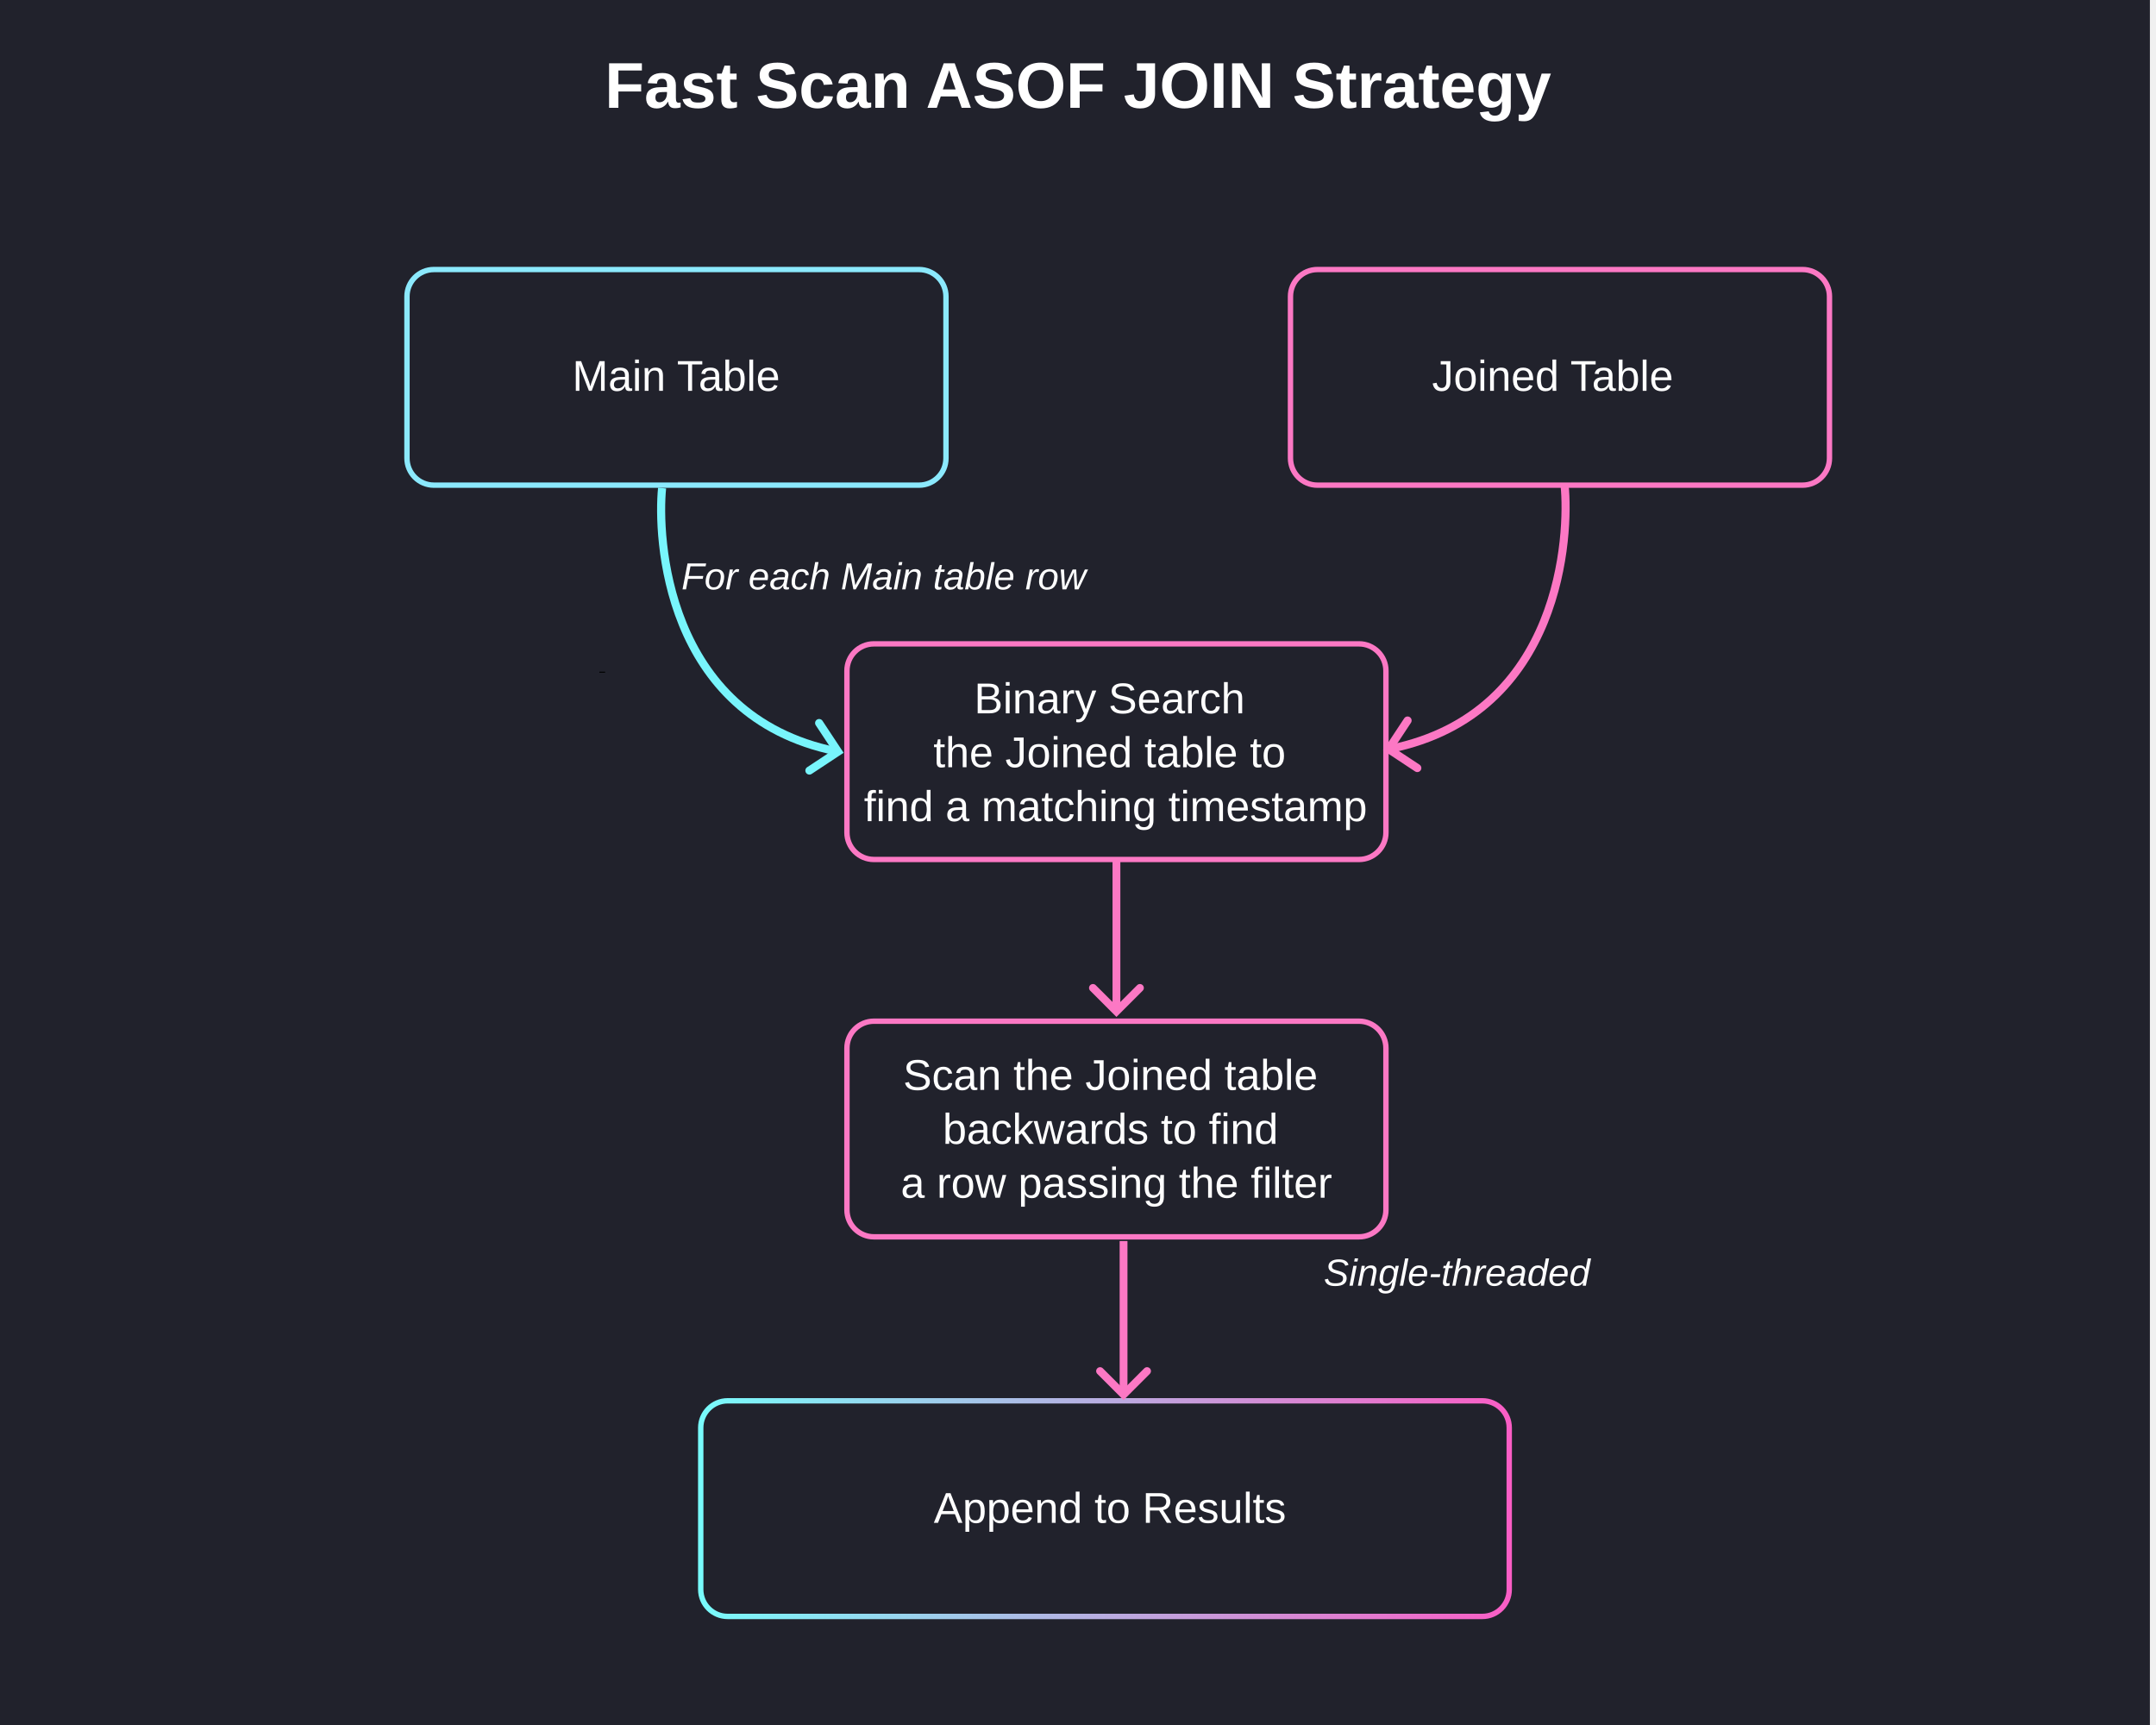
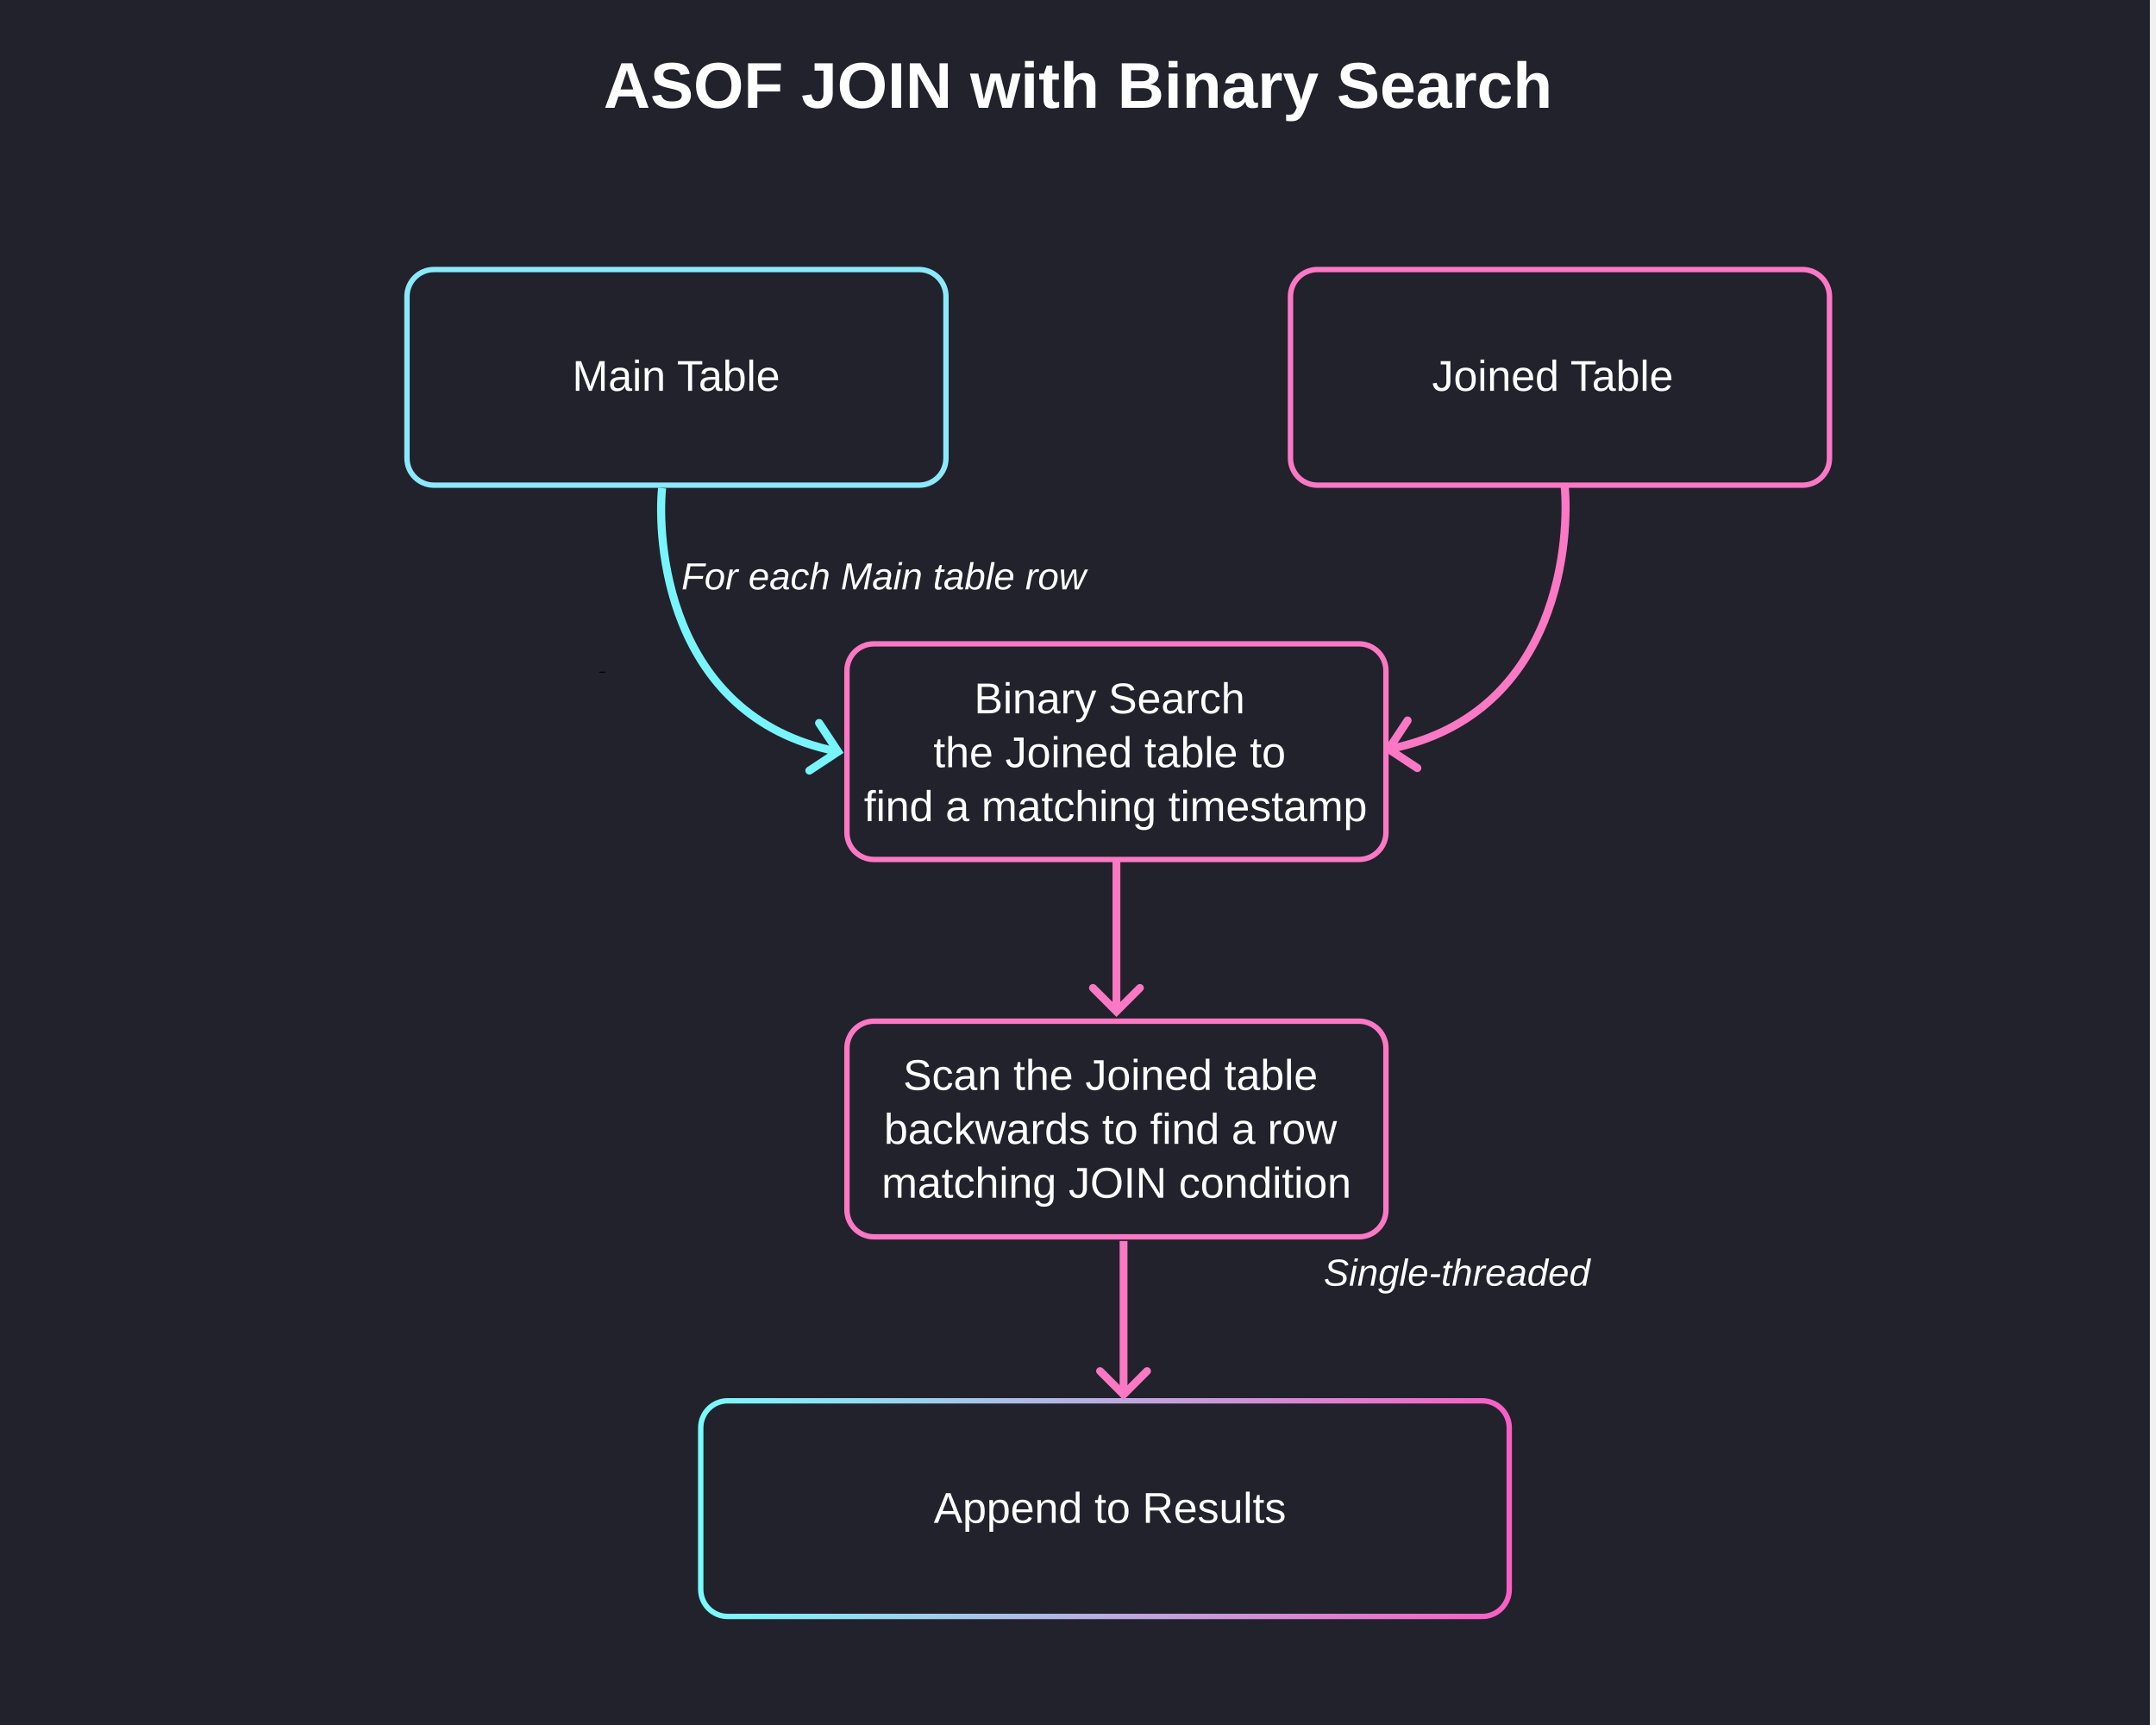
<svg xmlns="http://www.w3.org/2000/svg" xmlns:xlink="http://www.w3.org/1999/xlink" width="800" height="640" viewBox="0 0 800 640" version="1.1" id="svg419">
  <rect width="800" height="640" fill="#21222c" id="rect364" x="-2.262" y="0" />
-   <text x="400" y="40" font-family="Arial" font-size="24" text-anchor="middle" font-weight="bold" fill="#ffffff" id="text366">Fast Scan ASOF JOIN Strategy</text>
+   <text x="400" y="40" font-family="Arial" font-size="24" text-anchor="middle" font-weight="bold" fill="#ffffff" id="text366">ASOF JOIN with Binary Search</text>
  <g id="g7734" transform="translate(35.61336)">
    <rect x="115.396" y="100" width="200" height="80" rx="10" fill="#21222c" stroke="#8be9fd" stroke-width="2" id="rect368" />
  </g>
  <text x="250.889" y="145" font-family="Arial" font-size="16px" text-anchor="middle" fill="#ffffff" id="text370">Main Table</text>
  <g id="g7768" transform="translate(-31.69798)">
    <rect x="510.539" y="100" width="200" height="80" rx="10" fill="#21222c" stroke="#fc78c4" stroke-width="2" id="rect372" />
    <text x="607.84" y="145" font-family="Arial" font-size="16px" text-anchor="middle" fill="#ffffff" id="text374">Joined Table</text>
  </g>
  <rect x="314.263" y="238.877" width="200" height="80" rx="10" fill="#21222c" stroke="#fc78c4" stroke-width="2" id="rect380" />
  <text x="413.934" y="264.653" font-family="Arial" font-size="16px" text-anchor="middle" fill="#ffffff" id="text382">
    <tspan id="tspan5481" x="413.934" y="264.653">Binary Search</tspan>
    <tspan id="tspan5483" x="413.934" y="284.653">the Joined table to</tspan>
    <tspan x="413.934" y="304.653" id="tspan5485">find a matching timestamp</tspan>
  </text>
  <rect x="314.263" y="378.877" width="200" height="80" rx="10" fill="#21222c" stroke="#fc78c4" stroke-width="2" id="rect386" />
  <text x="414.263" y="404.382" font-family="Arial" font-size="16px" text-anchor="middle" fill="#ffffff" id="text388">
    <tspan id="tspan574" x="414.263" y="404.382">Scan the Joined table</tspan>
-     <tspan x="414.263" y="424.382" id="tspan578">backwards to find</tspan>
-     <tspan x="414.263" y="444.382" id="tspan9661">a row passing the filter</tspan>
+     <tspan x="414.263" y="424.382" id="tspan578">backwards to find a row</tspan>
+     <tspan x="414.263" y="444.382" id="tspan9661">matching JOIN condition</tspan>
  </text>
  <text x="500" y="435" font-family="Arial" font-size="14px" text-anchor="middle" fill="#ffffff" id="text390" />
  <rect x="260.012" y="519.719" width="300" height="80" rx="10" fill="#21222c" stroke="#8be9fd" stroke-width="2" id="rect392" style="stroke:url(#linearGradient28069);stroke-opacity:1" />
  <text x="411.85" y="565" font-family="Arial" font-size="16px" text-anchor="middle" fill="#ffffff" id="text394">Append to Results</text>
  <path d="m 414.263,318.283 v 56.242" fill="none" stroke="#fc78c4" stroke-width="2.905" marker-end="url(#arrow)" id="path400" style="marker-end:url(#Arrow3)" />
  <path d="m 416.904,460.441 v 56.242" fill="none" stroke="#fc78c4" stroke-width="2.905" marker-end="url(#arrow)" id="path400-9" style="marker-end:url(#Arrow3-6)" />
  <path d="m 666.3,181.272 c 1.781,17.566 -0.734,84.591 -64.546,97.644" fill="none" stroke="#fc78c4" stroke-width="3" marker-end="url(#arrow-3)" id="path400-7" style="marker-end:url(#Arrow3)" class="UnoptimicedTransforms" transform="translate(-85.73667,-1.123266)" />
  <path d="m 666.3,181.272 c 1.781,17.566 -0.734,84.591 -64.546,97.644" fill="none" stroke="#fc78c4" stroke-width="3" marker-end="url(#arrow-3)" id="path400-7-6" style="marker-end:url(#Arrow3-9);stroke:#78f5fc;stroke-opacity:1" class="UnoptimicedTransforms" transform="matrix(-1,0,0,1,911.9746,-0.1895048)" />
  <text x="540.596" y="477.016" font-family="Arial" font-size="14px" text-anchor="middle" fill="#ffffff" id="text410">
    <tspan style="font-style:italic" id="tspan580">Single-threaded</tspan>
  </text>
  <text x="327.911" y="218.668" font-family="Arial" font-size="14px" text-anchor="middle" fill="#ffffff" id="text410-0">
    <tspan style="font-style:italic" id="tspan580-6">For each Main table row</tspan>
  </text>
  <defs id="defs417">
    <linearGradient id="linearGradient28067">
      <stop style="stop-color:#78f5fc;stop-opacity:1;" offset="0" id="stop28065" />
    </linearGradient>
    <linearGradient id="linearGradient14966">
      <stop style="stop-color:#78fcfc;stop-opacity:1;" offset="0" id="stop14964" />
      <stop style="stop-color:#fa5dc5;stop-opacity:1;" offset="1" id="stop33480" />
    </linearGradient>
    <marker style="overflow:visible" id="Arrow3" refX="0" refY="0" orient="auto-start-reverse" markerWidth="4.207" markerHeight="7" viewBox="0 0 4.207 7" preserveAspectRatio="xMidYMid">
      <path style="fill:none;stroke:context-stroke;stroke-width:1;stroke-linecap:round" d="M 3,-3 0,0 3,3" id="arrow3" transform="rotate(180,0.125,0)" />
    </marker>
    <marker id="arrow" markerWidth="9" markerHeight="6" refX="9" refY="3" orient="auto" viewBox="0 0 9 6" preserveAspectRatio="xMidYMid">
      <path d="M 0,0 V 6 L 9,3 Z" fill="#ffffff" id="path414" />
    </marker>
    <marker id="arrow-3" markerWidth="9" markerHeight="6" refX="9" refY="3" orient="auto" viewBox="0 0 9 6" preserveAspectRatio="xMidYMid">
      <path d="M 0,0 V 6 L 9,3 Z" fill="#ffffff" id="path414-6" />
    </marker>
    <marker style="overflow:visible" id="Arrow3-6" refX="0" refY="0" orient="auto-start-reverse" markerWidth="4.207" markerHeight="7" viewBox="0 0 4.207 7" preserveAspectRatio="xMidYMid">
      <path style="fill:none;stroke:context-stroke;stroke-width:1;stroke-linecap:round" d="M 3,-3 0,0 3,3" id="arrow3-2" transform="rotate(180,0.125,0)" />
    </marker>
    <marker style="overflow:visible" id="Arrow3-9" refX="0" refY="0" orient="auto-start-reverse" markerWidth="4.207" markerHeight="7" viewBox="0 0 4.207 7" preserveAspectRatio="xMidYMid">
      <path style="fill:none;stroke:context-stroke;stroke-width:1;stroke-linecap:round" d="M 3,-3 0,0 3,3" id="arrow3-3" transform="rotate(180,0.125,0)" />
    </marker>
    <linearGradient xlink:href="#linearGradient14966" id="linearGradient28069" x1="249" y1="560" x2="551" y2="560" gradientUnits="userSpaceOnUse" gradientTransform="translate(10.01191,-0.2808544)" />
  </defs>
  <rect style="fill:#000000;stroke-width:3.315;stroke-dasharray:none" id="rect7893" width="2.145" height="0.372" x="222.392" y="249.205" />
</svg>
